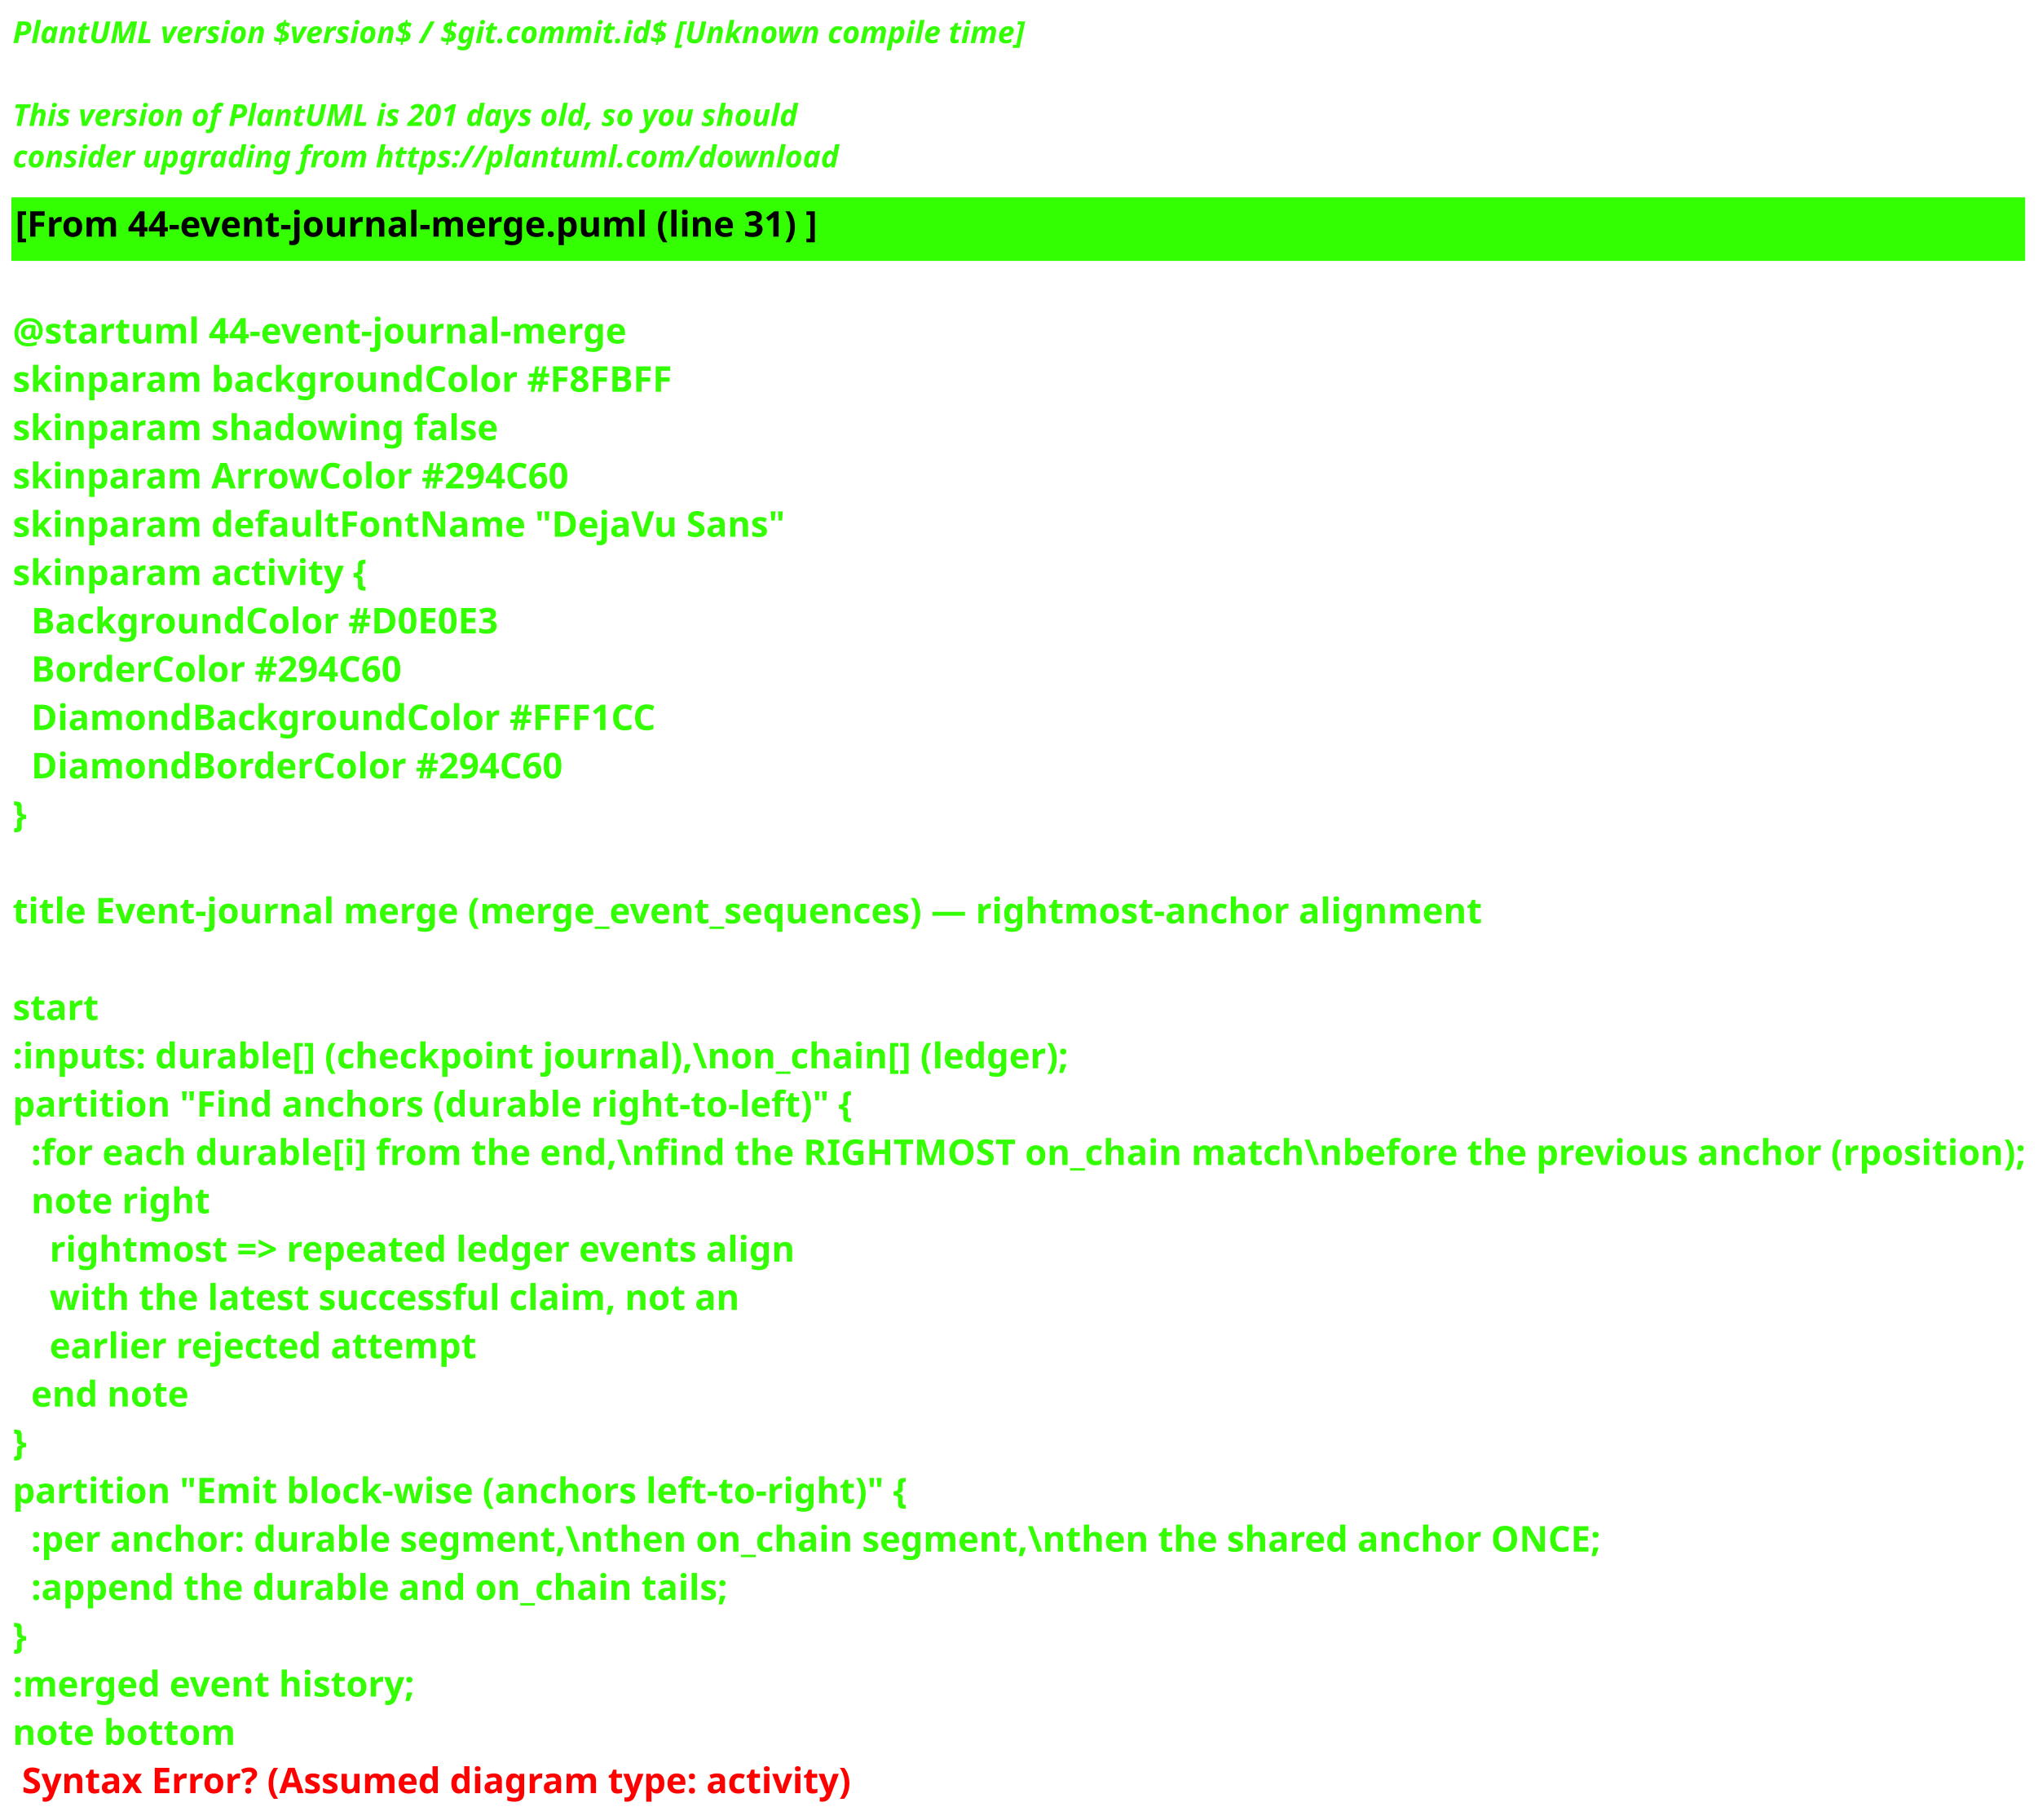
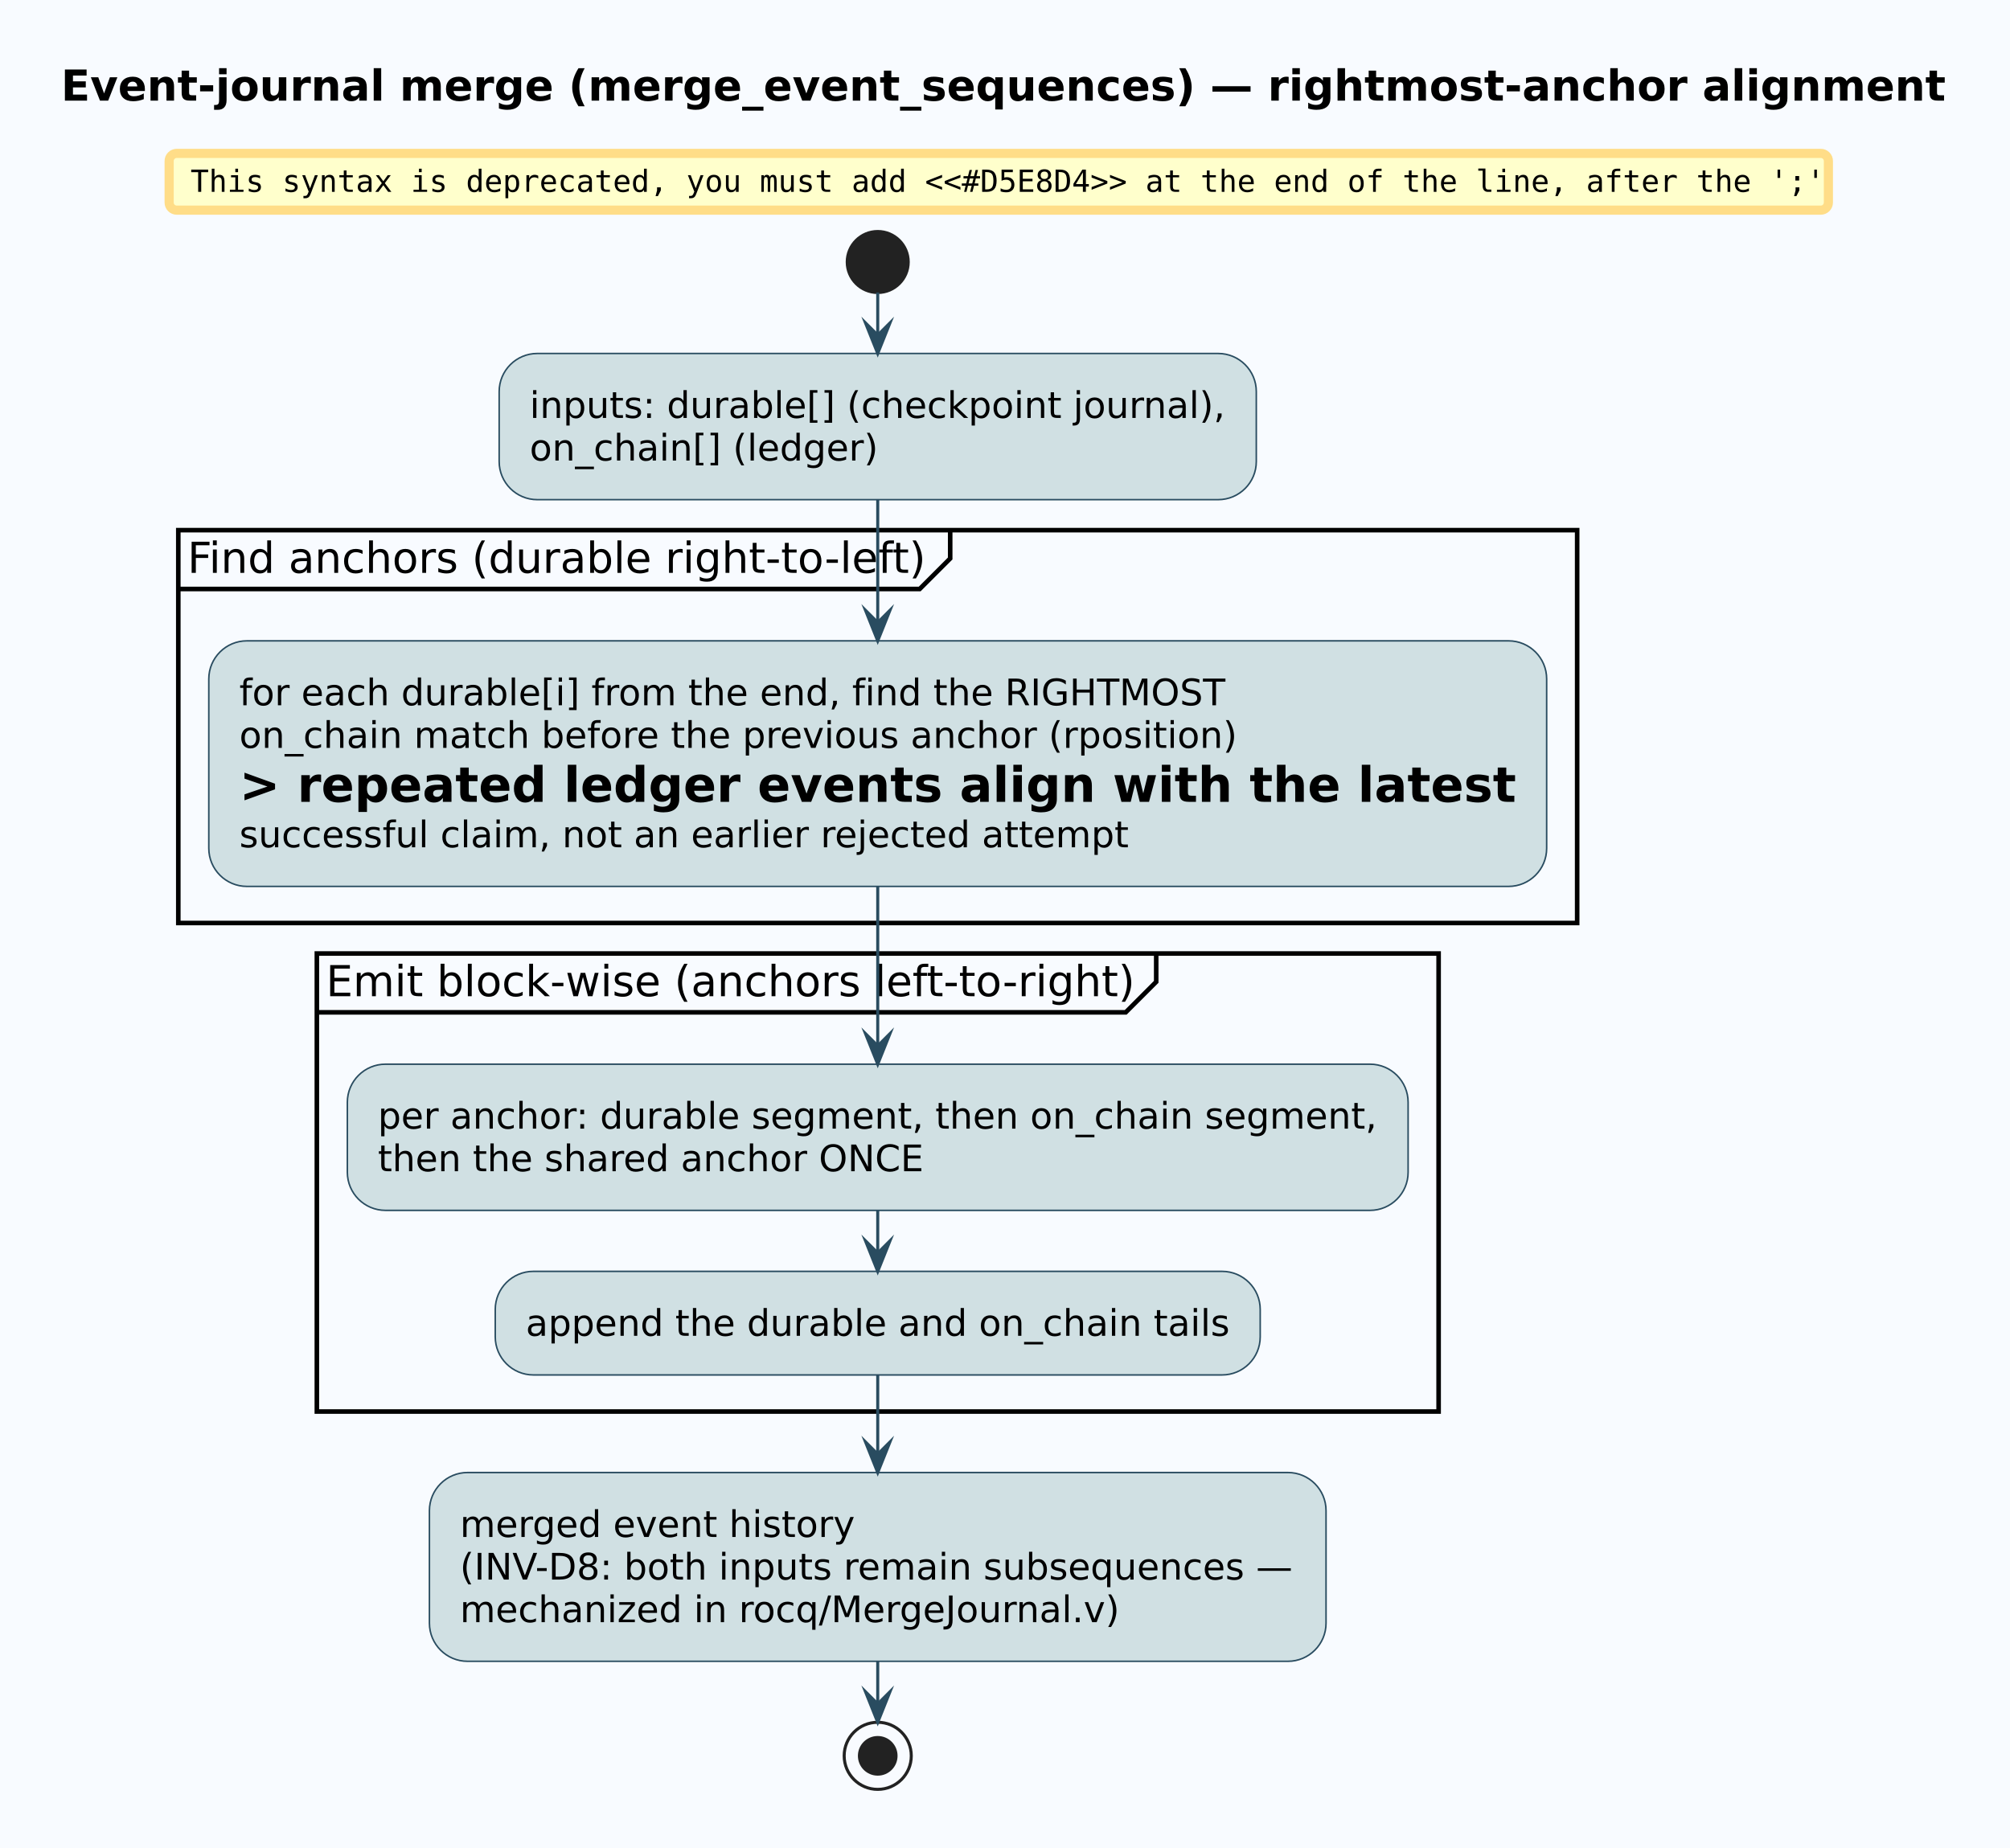
- <svg xmlns="http://www.w3.org/2000/svg" contentStyleType="text/css" height="718px" preserveAspectRatio="none" style="width:804px;height:718px;background:#000000;" version="1.1" viewBox="0 0 804 718" width="804px" zoomAndPan="magnify">
+ <svg xmlns="http://www.w3.org/2000/svg" contentStyleType="text/css" data-diagram-type="ACTIVITY" height="606px" preserveAspectRatio="none" style="width:659px;height:606px;background:#F8FBFF;" version="1.1" viewBox="0 0 659 606" width="659px" zoomAndPan="magnify">
  <defs />
  <g>
-     <text fill="#33FF02" font-family="sans-serif" font-size="12" font-style="italic" font-weight="700" lengthAdjust="spacing" textLength="399.879" x="5" y="17">PlantUML version $version$ / $git.commit.id$ [Unknown compile time]</text>
-     <text fill="#33FF02" font-family="sans-serif" font-size="12" font-style="italic" font-weight="700" lengthAdjust="spacing" textLength="3.12" x="5" y="33.344"> </text>
-     <text fill="#33FF02" font-family="sans-serif" font-size="12" font-style="italic" font-weight="700" lengthAdjust="spacing" textLength="309.95" x="5" y="49.688">This version of PlantUML is 201 days old, so you should</text>
-     <text fill="#33FF02" font-family="sans-serif" font-size="12" font-style="italic" font-weight="700" lengthAdjust="spacing" textLength="327.014" x="5" y="66.032">consider upgrading from https://plantuml.com/download</text>
-     <rect fill="#33FF02" height="24.068" style="stroke:#33FF02;stroke-width:1;" width="793.447" x="5" y="78.376" />
-     <text fill="#000000" font-family="sans-serif" font-size="14" font-weight="700" lengthAdjust="spacing" textLength="315.951" x="6" y="93.376">[From 44-event-journal-merge.puml (line 31) ]</text>
-     <text fill="#33FF02" font-family="sans-serif" font-size="14" font-weight="700" lengthAdjust="spacing" textLength="3.64" x="5" y="116.444"> </text>
-     <text fill="#33FF02" font-family="sans-serif" font-size="14" font-weight="700" lengthAdjust="spacing" textLength="241.709" x="5" y="135.512">@startuml 44-event-journal-merge</text>
-     <text fill="#33FF02" font-family="sans-serif" font-size="14" font-weight="700" lengthAdjust="spacing" textLength="259.867" x="5" y="154.58">skinparam backgroundColor #F8FBFF</text>
-     <text fill="#33FF02" font-family="sans-serif" font-size="14" font-weight="700" lengthAdjust="spacing" textLength="191.393" x="5" y="173.648">skinparam shadowing false</text>
-     <text fill="#33FF02" font-family="sans-serif" font-size="14" font-weight="700" lengthAdjust="spacing" textLength="219.729" x="5" y="192.716">skinparam ArrowColor #294C60</text>
-     <text fill="#33FF02" font-family="sans-serif" font-size="14" font-weight="700" lengthAdjust="spacing" textLength="304.191" x="5" y="211.784">skinparam defaultFontName "DejaVu Sans"</text>
-     <text fill="#33FF02" font-family="sans-serif" font-size="14" font-weight="700" lengthAdjust="spacing" textLength="139.44" x="5" y="230.852">skinparam activity {</text>
-     <text fill="#33FF02" font-family="sans-serif" font-size="14" font-weight="700" lengthAdjust="spacing" textLength="184.057" x="12.28" y="249.92">BackgroundColor #D0E0E3</text>
-     <text fill="#33FF02" font-family="sans-serif" font-size="14" font-weight="700" lengthAdjust="spacing" textLength="146.411" x="12.28" y="268.988">BorderColor #294C60</text>
-     <text fill="#33FF02" font-family="sans-serif" font-size="14" font-weight="700" lengthAdjust="spacing" textLength="246.315" x="12.28" y="288.056">DiamondBackgroundColor #FFF1CC</text>
-     <text fill="#33FF02" font-family="sans-serif" font-size="14" font-weight="700" lengthAdjust="spacing" textLength="209.579" x="12.28" y="307.123">DiamondBorderColor #294C60</text>
-     <text fill="#33FF02" font-family="sans-serif" font-size="14" font-weight="700" lengthAdjust="spacing" textLength="5.516" x="5" y="326.192">}</text>
-     <text fill="#33FF02" font-family="sans-serif" font-size="14" font-weight="700" lengthAdjust="spacing" textLength="3.64" x="5" y="345.259"> </text>
-     <text fill="#33FF02" font-family="sans-serif" font-size="14" font-weight="700" lengthAdjust="spacing" textLength="578.87" x="5" y="364.327">title Event-journal merge (merge_event_sequences) — rightmost-anchor alignment</text>
-     <text fill="#33FF02" font-family="sans-serif" font-size="14" font-weight="700" lengthAdjust="spacing" textLength="3.64" x="5" y="383.395"> </text>
-     <text fill="#33FF02" font-family="sans-serif" font-size="14" font-weight="700" lengthAdjust="spacing" textLength="33.824" x="5" y="402.463">start</text>
-     <text fill="#33FF02" font-family="sans-serif" font-size="14" font-weight="700" lengthAdjust="spacing" textLength="415.07" x="5" y="421.531">:inputs: durable[] (checkpoint journal),\non_chain[] (ledger);</text>
-     <text fill="#33FF02" font-family="sans-serif" font-size="14" font-weight="700" lengthAdjust="spacing" textLength="330.399" x="5" y="440.599">partition "Find anchors (durable right-to-left)" {</text>
-     <text fill="#33FF02" font-family="sans-serif" font-size="14" font-weight="700" lengthAdjust="spacing" textLength="786.167" x="12.28" y="459.667">:for each durable[i] from the end,\nfind the RIGHTMOST on_chain match\nbefore the previous anchor (rposition);</text>
-     <text fill="#33FF02" font-family="sans-serif" font-size="14" font-weight="700" lengthAdjust="spacing" textLength="70.392" x="12.28" y="478.735">note right</text>
-     <text fill="#33FF02" font-family="sans-serif" font-size="14" font-weight="700" lengthAdjust="spacing" textLength="294.125" x="19.56" y="497.803">rightmost =&gt; repeated ledger events align</text>
-     <text fill="#33FF02" font-family="sans-serif" font-size="14" font-weight="700" lengthAdjust="spacing" textLength="271.515" x="19.56" y="516.871">with the latest successful claim, not an</text>
-     <text fill="#33FF02" font-family="sans-serif" font-size="14" font-weight="700" lengthAdjust="spacing" textLength="168.377" x="19.56" y="535.938">earlier rejected attempt</text>
-     <text fill="#33FF02" font-family="sans-serif" font-size="14" font-weight="700" lengthAdjust="spacing" textLength="62.23" x="12.28" y="555.006">end note</text>
-     <text fill="#33FF02" font-family="sans-serif" font-size="14" font-weight="700" lengthAdjust="spacing" textLength="5.516" x="5" y="574.074">}</text>
-     <text fill="#33FF02" font-family="sans-serif" font-size="14" font-weight="700" lengthAdjust="spacing" textLength="352.071" x="5" y="593.142">partition "Emit block-wise (anchors left-to-right)" {</text>
-     <text fill="#33FF02" font-family="sans-serif" font-size="14" font-weight="700" lengthAdjust="spacing" textLength="617.986" x="12.28" y="612.21">:per anchor: durable segment,\nthen on_chain segment,\nthen the shared anchor ONCE;</text>
-     <text fill="#33FF02" font-family="sans-serif" font-size="14" font-weight="700" lengthAdjust="spacing" textLength="273.797" x="12.28" y="631.278">:append the durable and on_chain tails;</text>
-     <text fill="#33FF02" font-family="sans-serif" font-size="14" font-weight="700" lengthAdjust="spacing" textLength="5.516" x="5" y="650.346">}</text>
-     <text fill="#33FF02" font-family="sans-serif" font-size="14" font-weight="700" lengthAdjust="spacing" textLength="158.801" x="5" y="669.414">:merged event history;</text>
-     <text fill="#33FF02" font-family="sans-serif" font-size="14" font-weight="700" lengthAdjust="spacing" text-decoration="wavy underline" textLength="88.074" x="5" y="688.482">note bottom</text>
-     <text fill="#FF0000" font-family="sans-serif" font-size="14" font-weight="700" lengthAdjust="spacing" textLength="326.689" x="8.64" y="707.55">Syntax Error? (Assumed diagram type: activity)</text>
+     <rect fill="#F8FBFF" height="606" style="stroke:none;stroke-width:1;" width="659" x="0" y="0" />
+     <g class="title" data-source-line="13">
+       <text fill="#000000" font-family="'DejaVu Sans'" font-size="14" font-weight="700" lengthAdjust="spacing" textLength="617.914" x="20" y="32.995">Event-journal merge (merge_event_sequences) — rightmost-anchor alignment</text>
+     </g>
+     <rect fill="#FFFFCC" height="18.62" rx="2.5" ry="2.5" style="stroke:#FFDD88;stroke-width:3;" width="544" x="55.457" y="50.297" />
+     <text fill="#000000" font-family="monospace" font-size="10" lengthAdjust="spacing" textLength="534" x="62.457" y="62.917">This syntax is deprecated, you must add &lt;&lt;#D5E8D4&gt;&gt; at the end of the line, after the ';'</text>
+     <ellipse cx="287.773" cy="85.917" fill="#222222" rx="10" ry="10" style="stroke:#222222;stroke-width:1;" />
+     <rect fill="#D0E0E3" height="47.938" rx="12.5" ry="12.5" style="stroke:#294C60;stroke-width:0.5;" width="248.234" x="163.656" y="115.917" />
+     <text fill="#000000" font-family="'DejaVu Sans'" font-size="12" lengthAdjust="spacing" textLength="228.234" x="173.656" y="137.055">inputs: durable[] (checkpoint journal),</text>
+     <text fill="#000000" font-family="'DejaVu Sans'" font-size="12" lengthAdjust="spacing" textLength="114.252" x="173.656" y="151.024">on_chain[] (ledger)</text>
+     <rect fill="none" height="128.828" style="stroke:#000000;stroke-width:1.5;" width="458.633" x="58.457" y="173.854" />
+     <path d="M311.529,173.854 L311.529,183.151 L301.529,193.151 L58.457,193.151" fill="none" style="stroke:#000000;stroke-width:1.5;" />
+     <text fill="#000000" font-family="'DejaVu Sans'" font-size="14" lengthAdjust="spacing" textLength="243.072" x="61.457" y="187.85">Find anchors (durable right-to-left)</text>
+     <rect fill="#D0E0E3" height="80.531" rx="12.5" ry="12.5" style="stroke:#294C60;stroke-width:0.5;" width="438.633" x="68.457" y="210.151" />
+     <text fill="#000000" font-family="'DejaVu Sans'" font-size="12" lengthAdjust="spacing" textLength="323.549" x="78.457" y="231.29">for each durable[i] from the end, find the RIGHTMOST</text>
+     <text fill="#000000" font-family="'DejaVu Sans'" font-size="12" lengthAdjust="spacing" textLength="327.691" x="78.457" y="245.259">on_chain match before the previous anchor (rposition)</text>
+     <text fill="#000000" font-family="'DejaVu Sans'" font-size="16" font-weight="700" lengthAdjust="spacing" textLength="418.633" x="78.457" y="262.94">&gt; repeated ledger events align with the latest</text>
+     <text fill="#000000" font-family="'DejaVu Sans'" font-size="12" lengthAdjust="spacing" textLength="291.873" x="78.457" y="277.852">successful claim, not an earlier rejected attempt</text>
+     <rect fill="none" height="150.203" style="stroke:#000000;stroke-width:1.5;" width="367.785" x="103.881" y="312.683" />
+     <path d="M379.074,312.683 L379.074,321.979 L369.074,331.979 L103.881,331.979" fill="none" style="stroke:#000000;stroke-width:1.5;" />
+     <text fill="#000000" font-family="'DejaVu Sans'" font-size="14" lengthAdjust="spacing" textLength="265.193" x="106.881" y="326.678">Emit block-wise (anchors left-to-right)</text>
+     <rect fill="#D0E0E3" height="47.938" rx="12.5" ry="12.5" style="stroke:#294C60;stroke-width:0.5;" width="347.785" x="113.881" y="348.979" />
+     <text fill="#000000" font-family="'DejaVu Sans'" font-size="12" lengthAdjust="spacing" textLength="327.785" x="123.881" y="370.118">per anchor: durable segment, then on_chain segment,</text>
+     <text fill="#000000" font-family="'DejaVu Sans'" font-size="12" lengthAdjust="spacing" textLength="179.215" x="123.881" y="384.087">then the shared anchor ONCE</text>
+     <rect fill="#D0E0E3" height="33.969" rx="12.5" ry="12.5" style="stroke:#294C60;stroke-width:0.5;" width="250.801" x="162.373" y="416.917" />
+     <text fill="#000000" font-family="'DejaVu Sans'" font-size="12" lengthAdjust="spacing" textLength="230.801" x="172.373" y="438.055">append the durable and on_chain tails</text>
+     <rect fill="#D0E0E3" height="61.906" rx="12.5" ry="12.5" style="stroke:#294C60;stroke-width:0.5;" width="293.967" x="140.79" y="482.886" />
+     <text fill="#000000" font-family="'DejaVu Sans'" font-size="12" lengthAdjust="spacing" textLength="129.703" x="150.79" y="504.024">merged event history</text>
+     <text fill="#000000" font-family="'DejaVu Sans'" font-size="12" lengthAdjust="spacing" textLength="273.967" x="150.79" y="517.993">(INV-D8: both inputs remain subsequences —</text>
+     <text fill="#000000" font-family="'DejaVu Sans'" font-size="12" lengthAdjust="spacing" textLength="216.949" x="150.79" y="531.962">mechanized in rocq/MergeJournal.v)</text>
+     <ellipse cx="287.773" cy="575.792" fill="none" rx="11" ry="11" style="stroke:#222222;stroke-width:1;" />
+     <ellipse cx="287.773" cy="575.792" fill="#222222" rx="6" ry="6" style="stroke:#222222;stroke-width:1;" />
+     <line style="stroke:#294C60;stroke-width:1;" x1="287.773" x2="287.773" y1="95.917" y2="115.917" />
+     <polygon fill="#294C60" points="283.773,105.917,287.773,115.917,291.773,105.917,287.773,109.917" style="stroke:#294C60;stroke-width:1;stroke-linejoin:miter;stroke-miterlimit:10;" />
+     <line style="stroke:#294C60;stroke-width:1;" x1="287.773" x2="287.773" y1="163.854" y2="210.151" />
+     <polygon fill="#294C60" points="283.773,200.151,287.773,210.151,291.773,200.151,287.773,204.151" style="stroke:#294C60;stroke-width:1;stroke-linejoin:miter;stroke-miterlimit:10;" />
+     <line style="stroke:#294C60;stroke-width:1;" x1="287.773" x2="287.773" y1="396.917" y2="416.917" />
+     <polygon fill="#294C60" points="283.773,406.917,287.773,416.917,291.773,406.917,287.773,410.917" style="stroke:#294C60;stroke-width:1;stroke-linejoin:miter;stroke-miterlimit:10;" />
+     <line style="stroke:#294C60;stroke-width:1;" x1="287.773" x2="287.773" y1="290.683" y2="348.979" />
+     <polygon fill="#294C60" points="283.773,338.979,287.773,348.979,291.773,338.979,287.773,342.979" style="stroke:#294C60;stroke-width:1;stroke-linejoin:miter;stroke-miterlimit:10;" />
+     <line style="stroke:#294C60;stroke-width:1;" x1="287.773" x2="287.773" y1="450.886" y2="482.886" />
+     <polygon fill="#294C60" points="283.773,472.886,287.773,482.886,291.773,472.886,287.773,476.886" style="stroke:#294C60;stroke-width:1;stroke-linejoin:miter;stroke-miterlimit:10;" />
+     <line style="stroke:#294C60;stroke-width:1;" x1="287.773" x2="287.773" y1="544.792" y2="564.792" />
+     <polygon fill="#294C60" points="283.773,554.792,287.773,564.792,291.773,554.792,287.773,558.792" style="stroke:#294C60;stroke-width:1;stroke-linejoin:miter;stroke-miterlimit:10;" />
  </g>
</svg>
